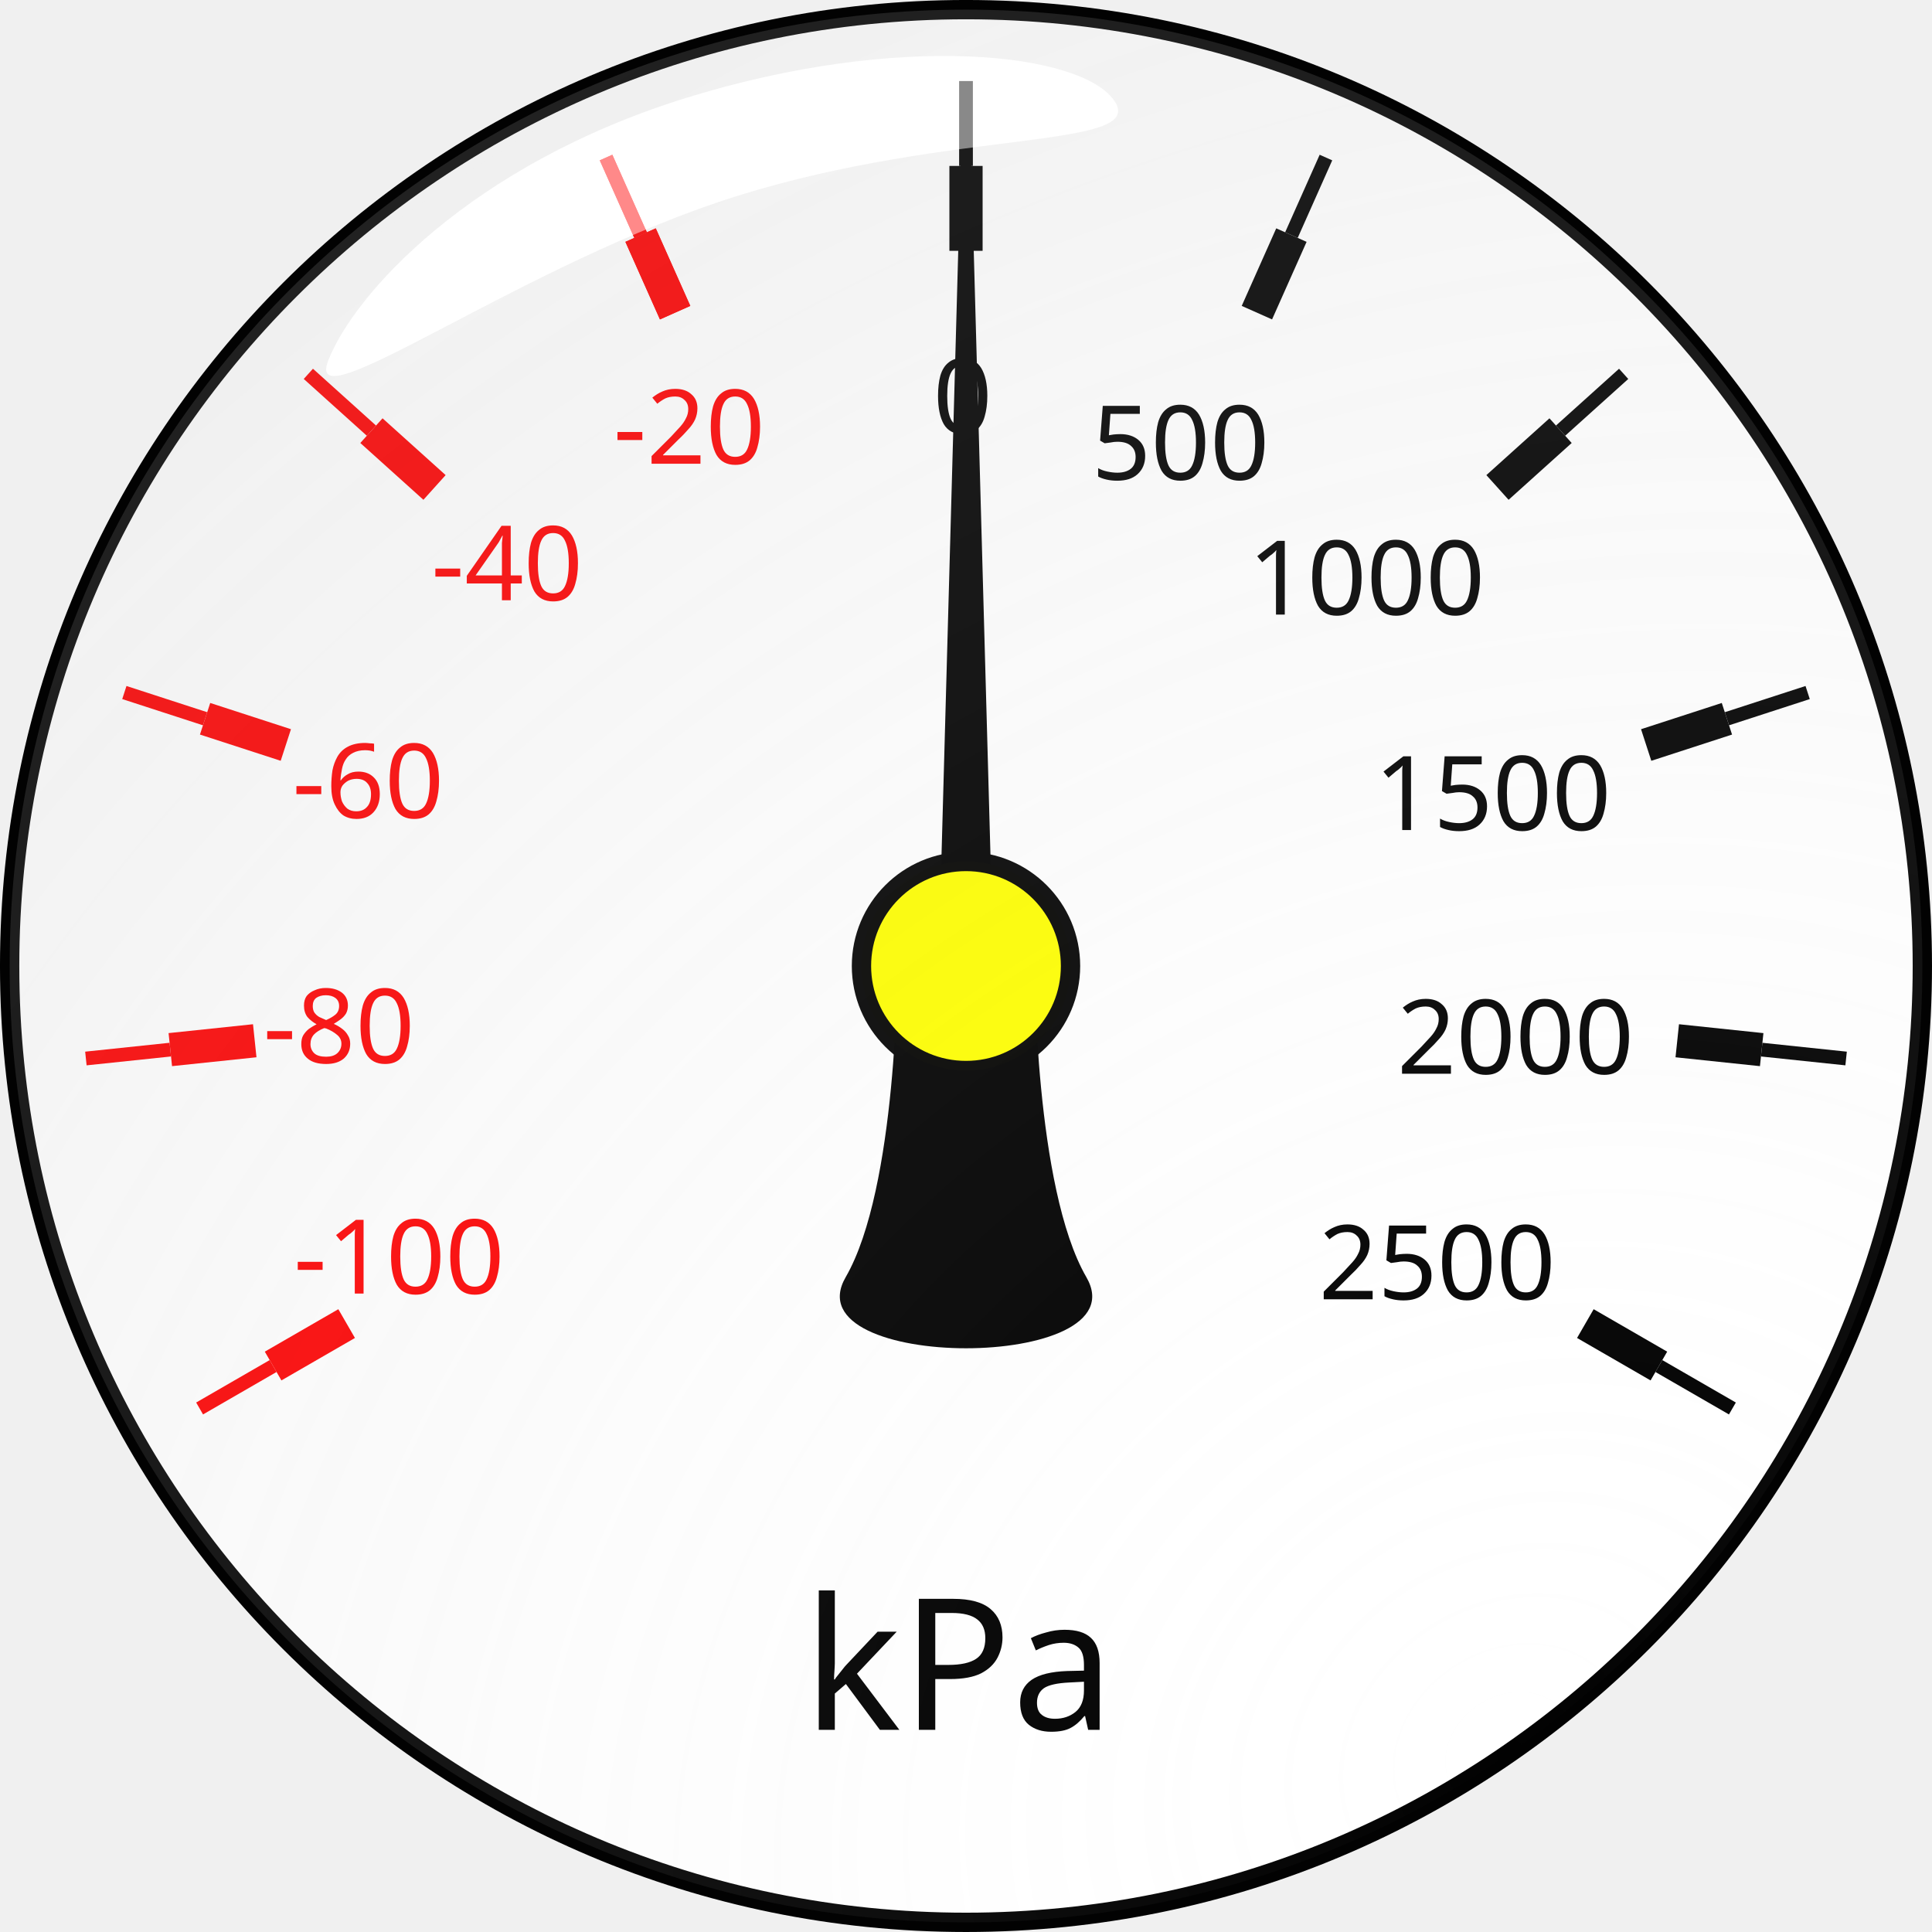
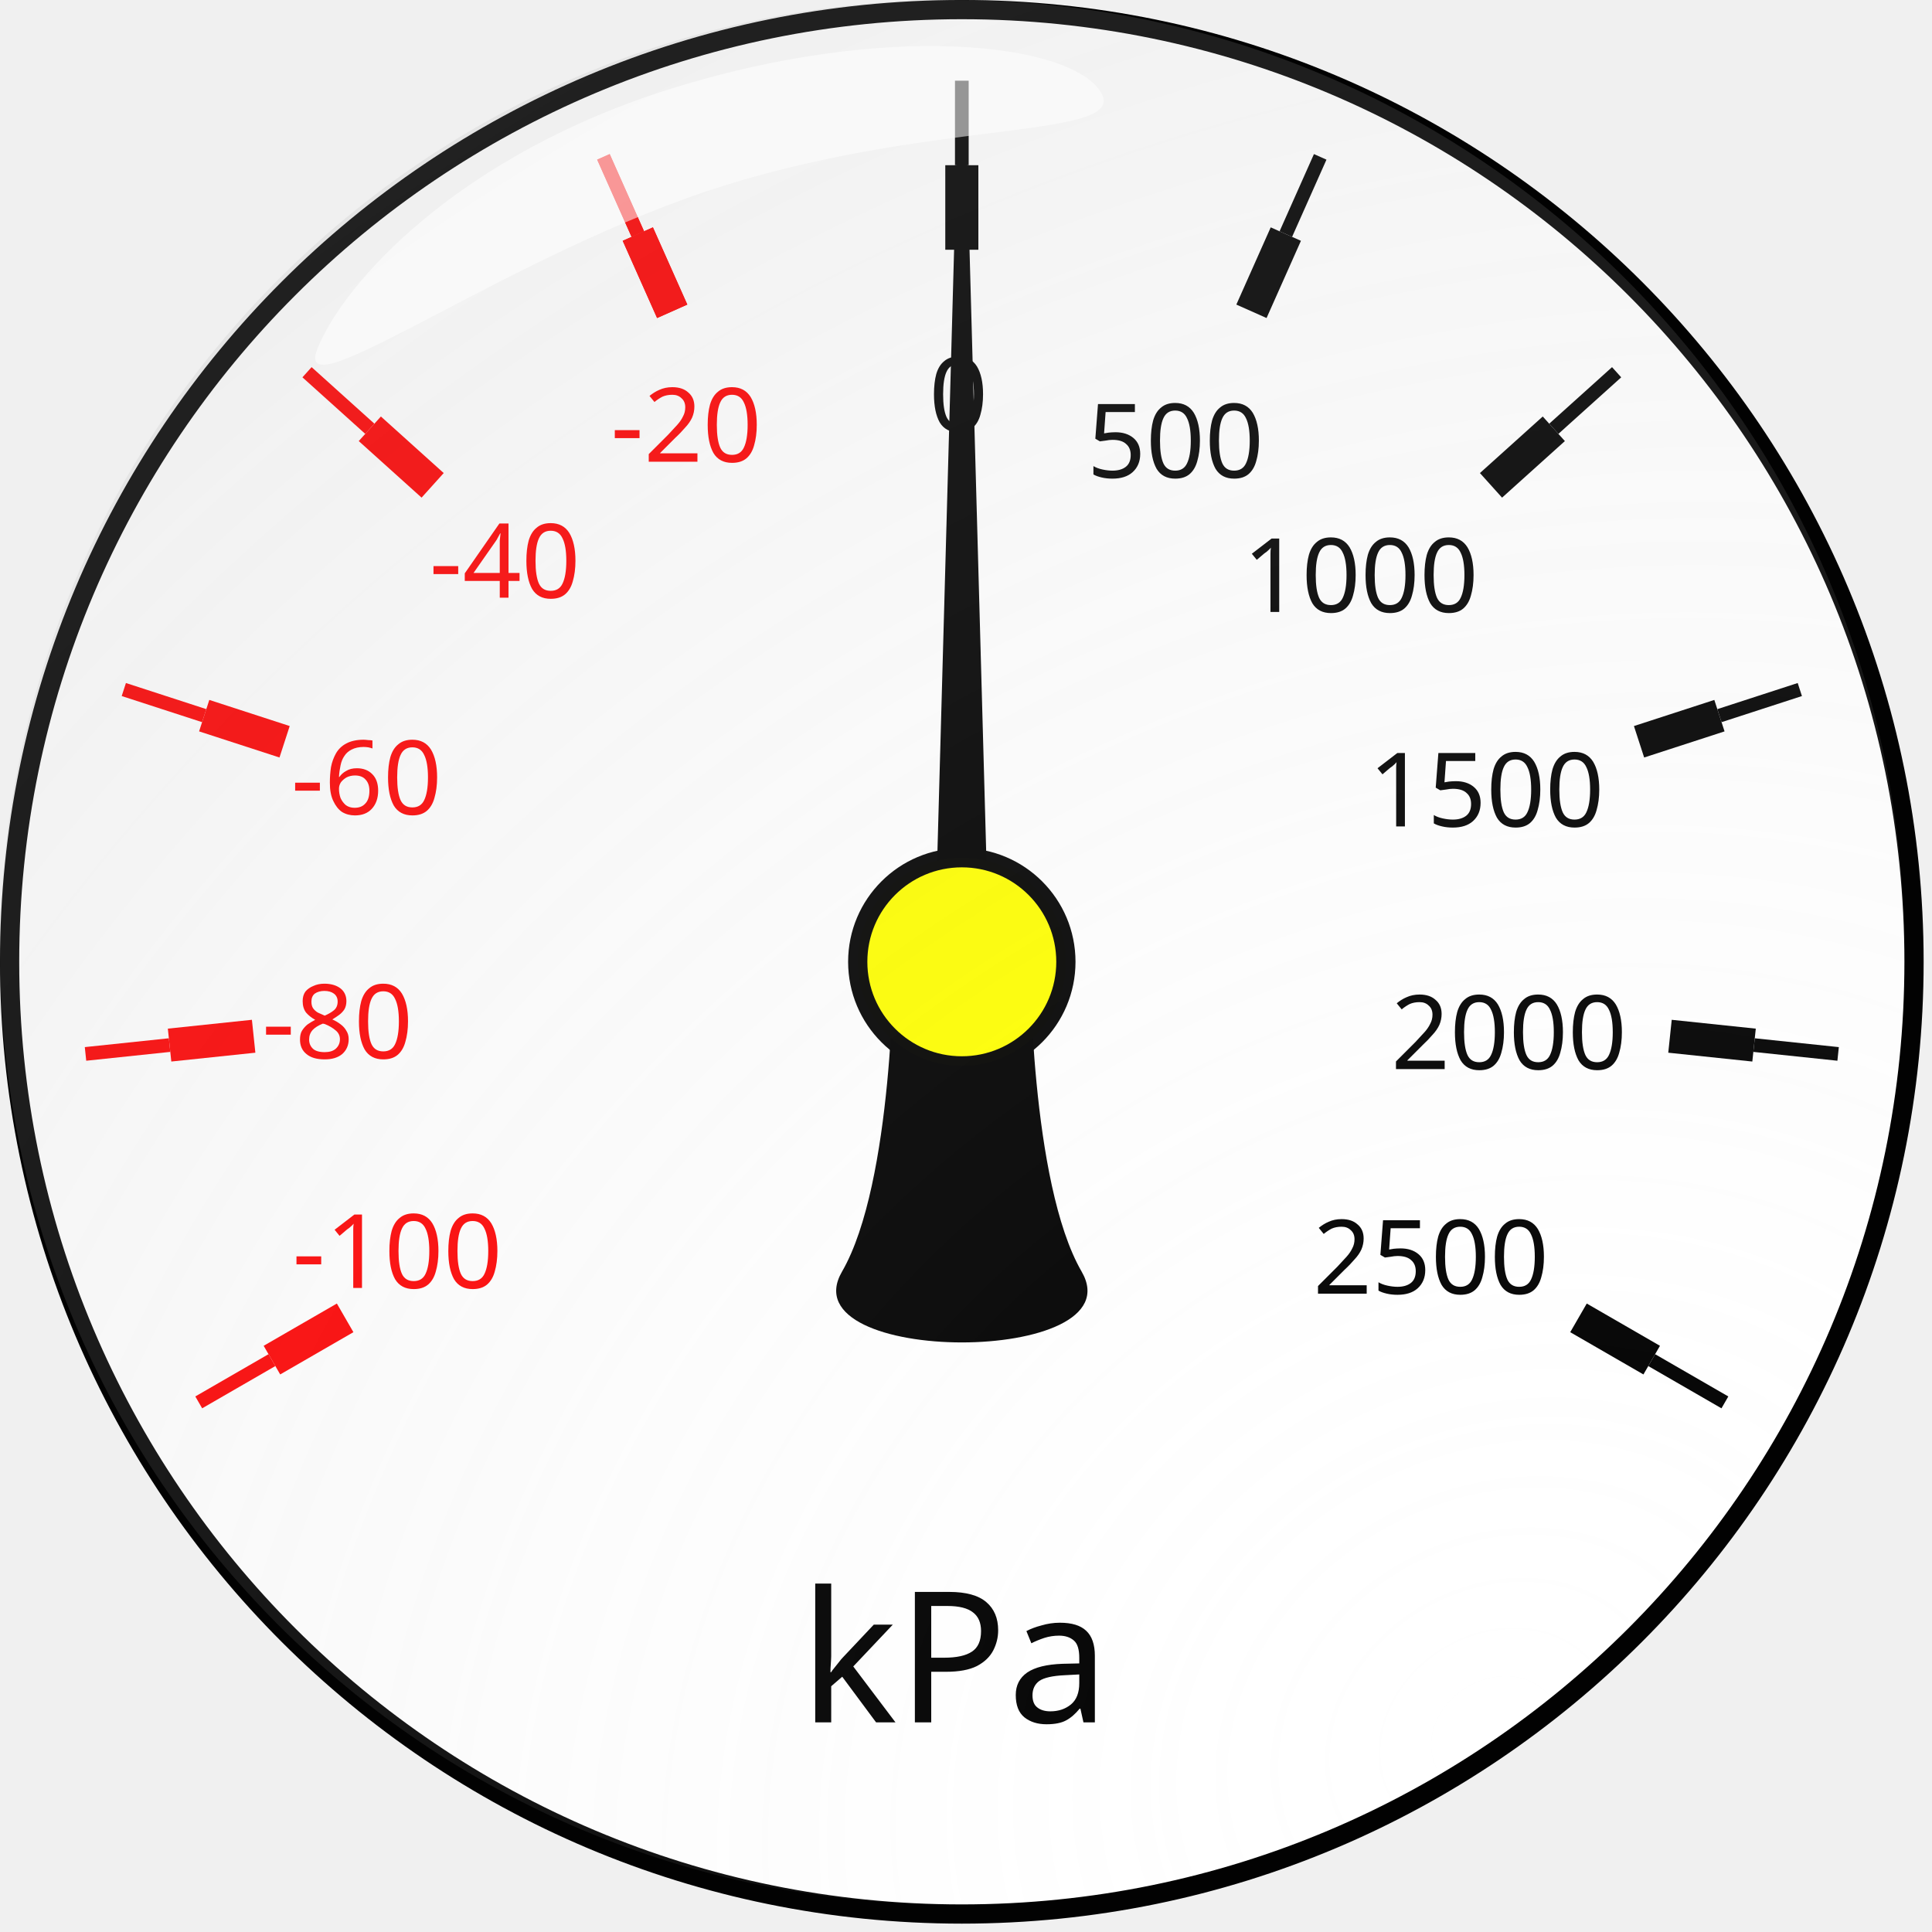
<svg xmlns="http://www.w3.org/2000/svg" xmlns:xlink="http://www.w3.org/1999/xlink" id="svg1784" version="1.1" viewBox="0 0 79.375 79.375" height="300" width="300">
  <defs id="defs1778">
    <rect id="rect1689" height="11.15" width="23.057" y="123.409" x="93.927" />
    <rect id="rect2356" height="11.15" width="23.057" y="123.409" x="93.927" />
    <rect id="rect1699" height="20.033" width="48.381" y="144.765" x="133.615" />
    <rect id="rect2359" height="20.033" width="48.381" y="144.765" x="133.615" />
-     <radialGradient r="39.121" fy="208.74" fx="73.571" cy="208.74" cx="73.571" gradientTransform="matrix(-3.196381,-5.047654,6.034033,-3.820996,-1032.231,1432.311)" gradientUnits="userSpaceOnUse" id="radialGradient1719" xlink:href="#linearGradient918" />
+     <radialGradient r="39.121" fy="208.74" fx="73.571" cy="208.74" cx="73.571" gradientTransform="matrix(-3.196381,-5.047654,6.034033,-3.820996,-822.4103,1273.556)" gradientUnits="userSpaceOnUse" id="radialGradient1719" xlink:href="#linearGradient918" />
    <linearGradient id="linearGradient918">
      <stop id="stop1707" offset="0" style="stop-color:#ffffff;stop-opacity:0" />
      <stop id="stop1709" offset="1" style="stop-color:#000000;stop-opacity:1" />
    </linearGradient>
  </defs>
-   <g transform="translate(-95.04211,-58.7564)" id="layer1">
-     <g style="stroke-width:0.996" transform="matrix(1.004348,0,0,1.004348,28.24632,-6.141295)" id="compound_gauge">
-       <g style="stroke-width:0.996" id="compound_gauge_face">
-         <circle r="39.121" cy="104.132" cx="106.022" id="path833" style="fill:#ffffff;stroke:#000000;stroke-width:0.79;stroke-linecap:round;stroke-opacity:0.992" />
-         <g style="stroke-width:2.222" transform="matrix(-0.4480518,0,0,-0.4480518,153.5258,101.1899)" id="g1022">
-           <path id="path998" d="M 106.022,66.478 V 58.727" style="fill:none;stroke:#000000;stroke-width:3.033;stroke-linecap:butt;stroke-linejoin:miter;stroke-miterlimit:4;stroke-dasharray:none;stroke-opacity:1" />
-           <path id="path998-0" d="M 106.022,74.228 V 66.478" style="fill:none;stroke:#000000;stroke-width:1.256;stroke-linecap:butt;stroke-linejoin:miter;stroke-miterlimit:4;stroke-dasharray:none;stroke-opacity:1" />
-         </g>
-         <g style="fill:#000000;stroke:#fe0000;stroke-width:2.222;stroke-opacity:1" transform="matrix(-0.4093156,0.1822391,-0.1822391,-0.4093156,148.2221,82.12285)" id="use1166">
-           <path id="path1251" d="M 106.022,66.478 V 58.727" style="fill:none;stroke:#fe0000;stroke-width:3.033;stroke-linecap:butt;stroke-linejoin:miter;stroke-miterlimit:4;stroke-dasharray:none;stroke-opacity:1" />
-           <path id="path1253" d="M 106.022,74.228 V 66.478" style="fill:none;stroke:#fe0000;stroke-width:1.256;stroke-linecap:butt;stroke-linejoin:miter;stroke-miterlimit:4;stroke-dasharray:none;stroke-opacity:1" />
-         </g>
-         <use style="stroke-width:0.991" height="100%" width="100%" id="use1168" stroke="#000000" fill="#000000" transform="rotate(24,106.0223,104.1324)" xlink:href="#g1022" y="0" x="0" />
-         <use style="stroke-width:0.991" height="100%" width="100%" id="use1170" stroke="#000000" fill="#000000" transform="rotate(48,106.0223,104.1324)" xlink:href="#g1022" y="0" x="0" />
-         <use style="stroke-width:0.991" height="100%" width="100%" id="use1172" stroke="#000000" fill="#000000" transform="rotate(72,106.0223,104.1324)" xlink:href="#g1022" y="0" x="0" />
-         <use style="stroke-width:0.991" height="100%" width="100%" id="use1174" stroke="#000000" fill="#000000" transform="rotate(96,106.0223,104.1324)" xlink:href="#g1022" y="0" x="0" />
-         <use style="stroke-width:0.991" height="100%" width="100%" id="use1176" stroke="#000000" fill="#000000" transform="rotate(120,106.0223,104.1324)" xlink:href="#g1022" y="0" x="0" />
-         <use style="stroke-width:0.991" height="100%" width="100%" id="use1317" stroke="#000000" fill="#000000" xlink:href="#use1166" y="0" x="0" />
-         <use style="stroke-width:0.991" height="100%" width="100%" id="use1319" stroke="#000000" fill="#000000" transform="rotate(-24,106.0223,104.1325)" xlink:href="#use1166" y="0" x="0" />
-         <use style="stroke-width:0.991" height="100%" width="100%" id="use1321" stroke="#000000" fill="#000000" transform="rotate(-48,106.0223,104.1325)" xlink:href="#use1166" y="0" x="0" />
-         <use style="stroke-width:0.991" height="100%" width="100%" id="use1323" stroke="#000000" fill="#000000" transform="rotate(-72,106.0223,104.1325)" xlink:href="#use1166" y="0" x="0" />
-         <use style="stroke-width:0.991" height="100%" width="100%" id="use1325" stroke="#000000" fill="#000000" transform="rotate(-96,106.0223,104.1325)" xlink:href="#use1166" y="0" x="0" />
-         <g style="stroke-width:0.996" id="numbers_neg">
-           <text id="neg_5" y="117.532" x="78.515" style="font-style:normal;font-variant:normal;font-weight:normal;font-stretch:normal;font-size:4.233px;line-height:1.25;font-family:sans-serif;-inkscape-font-specification:'sans-serif, Normal';font-variant-ligatures:normal;font-variant-caps:normal;font-variant-numeric:normal;font-variant-east-asian:normal;letter-spacing:0px;word-spacing:0px;fill:#ff0000;fill-opacity:1;stroke:none;stroke-width:0.263" xml:space="preserve">
-             <tspan style="font-style:normal;font-variant:normal;font-weight:normal;font-stretch:normal;font-size:4.233px;font-family:sans-serif;-inkscape-font-specification:'sans-serif, Normal';font-variant-ligatures:normal;font-variant-caps:normal;font-variant-numeric:normal;font-variant-east-asian:normal;fill:#ff0000;stroke-width:0.263" y="117.532" x="78.515" id="tspan1327">-100</tspan>
-           </text>
-           <text id="neg_4" y="108.093" x="77.267" style="font-style:normal;font-variant:normal;font-weight:normal;font-stretch:normal;font-size:4.233px;line-height:1.25;font-family:sans-serif;-inkscape-font-specification:'sans-serif, Normal';font-variant-ligatures:normal;font-variant-caps:normal;font-variant-numeric:normal;font-variant-east-asian:normal;letter-spacing:0px;word-spacing:0px;fill:#ff0000;fill-opacity:1;stroke:none;stroke-width:0.263" xml:space="preserve">
-             <tspan style="font-style:normal;font-variant:normal;font-weight:normal;font-stretch:normal;font-size:4.233px;font-family:sans-serif;-inkscape-font-specification:'sans-serif, Normal';font-variant-ligatures:normal;font-variant-caps:normal;font-variant-numeric:normal;font-variant-east-asian:normal;fill:#ff0000;stroke-width:0.263" y="108.093" x="77.267" id="tspan1327-5">-80</tspan>
-           </text>
-           <text id="neg_3" y="98.073" x="78.46" style="font-style:normal;font-variant:normal;font-weight:normal;font-stretch:normal;font-size:4.233px;line-height:1.25;font-family:sans-serif;-inkscape-font-specification:'sans-serif, Normal';font-variant-ligatures:normal;font-variant-caps:normal;font-variant-numeric:normal;font-variant-east-asian:normal;letter-spacing:0px;word-spacing:0px;fill:#ff0000;fill-opacity:1;stroke:none;stroke-width:0.263" xml:space="preserve">
-             <tspan style="font-style:normal;font-variant:normal;font-weight:normal;font-stretch:normal;font-size:4.233px;font-family:sans-serif;-inkscape-font-specification:'sans-serif, Normal';font-variant-ligatures:normal;font-variant-caps:normal;font-variant-numeric:normal;font-variant-east-asian:normal;fill:#ff0000;stroke-width:0.263" y="98.073" x="78.46" id="tspan1327-5-2">-60</tspan>
-           </text>
-           <text id="neg_2" y="89.172" x="84.146" style="font-style:normal;font-variant:normal;font-weight:normal;font-stretch:normal;font-size:4.233px;line-height:1.25;font-family:sans-serif;-inkscape-font-specification:'sans-serif, Normal';font-variant-ligatures:normal;font-variant-caps:normal;font-variant-numeric:normal;font-variant-east-asian:normal;letter-spacing:0px;word-spacing:0px;fill:#ff0000;fill-opacity:1;stroke:none;stroke-width:0.263" xml:space="preserve">
-             <tspan style="font-style:normal;font-variant:normal;font-weight:normal;font-stretch:normal;font-size:4.233px;font-family:sans-serif;-inkscape-font-specification:'sans-serif, Normal';font-variant-ligatures:normal;font-variant-caps:normal;font-variant-numeric:normal;font-variant-east-asian:normal;fill:#ff0000;stroke-width:0.263" y="89.172" x="84.146" id="tspan1327-5-2-4">-40</tspan>
-           </text>
-           <text id="neg_1" y="83.584" x="91.592" style="font-style:normal;font-variant:normal;font-weight:normal;font-stretch:normal;font-size:4.233px;line-height:1.25;font-family:sans-serif;-inkscape-font-specification:'sans-serif, Normal';font-variant-ligatures:normal;font-variant-caps:normal;font-variant-numeric:normal;font-variant-east-asian:normal;letter-spacing:0px;word-spacing:0px;fill:#ff0000;fill-opacity:1;stroke:none;stroke-width:0.263" xml:space="preserve">
-             <tspan dx="0" style="font-style:normal;font-variant:normal;font-weight:normal;font-stretch:normal;font-size:4.233px;font-family:sans-serif;-inkscape-font-specification:'sans-serif, Normal';font-variant-ligatures:normal;font-variant-caps:normal;font-variant-numeric:normal;font-variant-east-asian:normal;fill:#ff0000;stroke-width:0.263" y="83.584" x="91.592" id="tspan1327-5-2-4-3">-20</tspan>
-           </text>
-         </g>
-         <g style="stroke-width:0.996" id="numbers_pos">
-           <text id="pos_1" y="84.234" x="111.163" style="font-style:normal;font-variant:normal;font-weight:normal;font-stretch:normal;font-size:4.233px;line-height:1.25;font-family:sans-serif;-inkscape-font-specification:'sans-serif, Normal';font-variant-ligatures:normal;font-variant-caps:normal;font-variant-numeric:normal;font-variant-east-asian:normal;letter-spacing:0px;word-spacing:0px;fill:#000000;fill-opacity:1;stroke:none;stroke-width:0.263" xml:space="preserve">
-             <tspan style="font-style:normal;font-variant:normal;font-weight:normal;font-stretch:normal;font-size:4.233px;font-family:sans-serif;-inkscape-font-specification:'sans-serif, Normal';font-variant-ligatures:normal;font-variant-caps:normal;font-variant-numeric:normal;font-variant-east-asian:normal;fill:#000000;stroke-width:0.263" y="84.234" x="111.163" id="tspan1327-5-2-4-3-8">500</tspan>
-           </text>
-           <text id="pos_2" y="89.754" x="117.563" style="font-style:normal;font-variant:normal;font-weight:normal;font-stretch:normal;font-size:4.233px;line-height:1.25;font-family:sans-serif;-inkscape-font-specification:'sans-serif, Normal';font-variant-ligatures:normal;font-variant-caps:normal;font-variant-numeric:normal;font-variant-east-asian:normal;letter-spacing:0px;word-spacing:0px;fill:#000000;fill-opacity:1;stroke:none;stroke-width:0.263" xml:space="preserve">
-             <tspan style="font-style:normal;font-variant:normal;font-weight:normal;font-stretch:normal;font-size:4.233px;font-family:sans-serif;-inkscape-font-specification:'sans-serif, Normal';font-variant-ligatures:normal;font-variant-caps:normal;font-variant-numeric:normal;font-variant-east-asian:normal;fill:#000000;stroke-width:0.263" y="89.754" x="117.563" id="tspan1327-5-2-4-3-8-3">1000</tspan>
-           </text>
-           <text id="pos_3" y="98.568" x="122.725" style="font-style:normal;font-variant:normal;font-weight:normal;font-stretch:normal;font-size:4.233px;line-height:1.25;font-family:sans-serif;-inkscape-font-specification:'sans-serif, Normal';font-variant-ligatures:normal;font-variant-caps:normal;font-variant-numeric:normal;font-variant-east-asian:normal;letter-spacing:0px;word-spacing:0px;fill:#000000;fill-opacity:1;stroke:none;stroke-width:0.263" xml:space="preserve">
-             <tspan style="font-style:normal;font-variant:normal;font-weight:normal;font-stretch:normal;font-size:4.233px;font-family:sans-serif;-inkscape-font-specification:'sans-serif, Normal';font-variant-ligatures:normal;font-variant-caps:normal;font-variant-numeric:normal;font-variant-east-asian:normal;fill:#000000;stroke-width:0.263" y="98.568" x="122.725" id="tspan1327-5-2-4-3-8-3-1">1500</tspan>
-           </text>
-           <text id="pos_4" y="108.542" x="123.655" style="font-style:normal;font-variant:normal;font-weight:normal;font-stretch:normal;font-size:4.233px;line-height:1.25;font-family:sans-serif;-inkscape-font-specification:'sans-serif, Normal';font-variant-ligatures:normal;font-variant-caps:normal;font-variant-numeric:normal;font-variant-east-asian:normal;letter-spacing:0px;word-spacing:0px;fill:#000000;fill-opacity:1;stroke:none;stroke-width:0.263" xml:space="preserve">
-             <tspan style="font-style:normal;font-variant:normal;font-weight:normal;font-stretch:normal;font-size:4.233px;font-family:sans-serif;-inkscape-font-specification:'sans-serif, Normal';font-variant-ligatures:normal;font-variant-caps:normal;font-variant-numeric:normal;font-variant-east-asian:normal;fill:#000000;stroke-width:0.263" y="108.542" x="123.655" id="tspan1327-5-2-4-3-8-3-1-1">2000</tspan>
-           </text>
-           <text id="pos_5" y="117.763" x="120.455" style="font-style:normal;font-variant:normal;font-weight:normal;font-stretch:normal;font-size:4.233px;line-height:1.25;font-family:sans-serif;-inkscape-font-specification:'sans-serif, Normal';font-variant-ligatures:normal;font-variant-caps:normal;font-variant-numeric:normal;font-variant-east-asian:normal;letter-spacing:0px;word-spacing:0px;fill:#000000;fill-opacity:1;stroke:none;stroke-width:0.263" xml:space="preserve">
-             <tspan style="font-style:normal;font-variant:normal;font-weight:normal;font-stretch:normal;font-size:4.233px;font-family:sans-serif;-inkscape-font-specification:'sans-serif, Normal';font-variant-ligatures:normal;font-variant-caps:normal;font-variant-numeric:normal;font-variant-east-asian:normal;fill:#000000;stroke-width:0.263" y="117.763" x="120.455" id="tspan1327-5-2-4-3-8-3-1-1-0">2500</tspan>
-           </text>
-           <text id="pos_0" y="82.33" x="104.675" style="font-style:normal;font-variant:normal;font-weight:normal;font-stretch:normal;font-size:4.233px;line-height:1.25;font-family:sans-serif;-inkscape-font-specification:'sans-serif, Normal';font-variant-ligatures:normal;font-variant-caps:normal;font-variant-numeric:normal;font-variant-east-asian:normal;letter-spacing:0px;word-spacing:0px;fill:#000000;fill-opacity:1;stroke:none;stroke-width:0.263" xml:space="preserve">
-             <tspan style="font-style:normal;font-variant:normal;font-weight:normal;font-stretch:normal;font-size:4.233px;font-family:sans-serif;-inkscape-font-specification:'sans-serif, Normal';font-variant-ligatures:normal;font-variant-caps:normal;font-variant-numeric:normal;font-variant-east-asian:normal;fill:#000000;stroke-width:0.263" y="82.33" x="104.675" id="tspan1327-5-2-4-3-8-2">0</tspan>
-           </text>
-         </g>
-         <text style="font-style:normal;font-weight:normal;font-size:10.583px;line-height:1.25;font-family:sans-serif;letter-spacing:0px;word-spacing:0px;white-space:pre;shape-inside:url(#rect1689);fill:#000000;fill-opacity:1;stroke:none;stroke-width:0.996;" id="text1687" xml:space="preserve" />
-         <text id="units" y="135.378" x="99.358" style="font-style:normal;font-weight:normal;font-size:7.494px;line-height:1.25;font-family:sans-serif;letter-spacing:0px;word-spacing:0px;fill:#000000;fill-opacity:1;stroke:none;stroke-width:0.263" xml:space="preserve">
-           <tspan id="tspan1712" style="stroke-width:0.263" y="135.378" x="99.358">kPa</tspan>
-         </text>
-         <text style="font-style:normal;font-weight:normal;font-size:10.583px;line-height:1.25;font-family:sans-serif;letter-spacing:0px;word-spacing:0px;white-space:pre;shape-inside:url(#rect1699);fill:#000000;fill-opacity:1;stroke:none;stroke-width:0.996;" id="text1697" xml:space="preserve" />
-       </g>
-       <g style="stroke-width:0.996" transform="translate(1.069022,0.3004528)" id="pointer">
-         <path d="m 104.953,67.877 -0.977,35.291 0.977,4.831 0.977,-4.831 z" style="fill:#000000;stroke:#000000;stroke-width:0.263px;stroke-linecap:butt;stroke-linejoin:miter;stroke-opacity:1" id="pointer_needle" />
-         <path d="m 102.147,103.832 h 5.613 c 0,0 -1e-5,9.071 2.117,12.729 2.245,3.878 -12.091,3.878 -9.846,0 2.117,-3.657 2.117,-12.729 2.117,-12.729 z" style="opacity:1;fill:#000000;fill-opacity:1;stroke:none;stroke-width:0.563;stroke-linecap:butt;stroke-miterlimit:4;stroke-dasharray:none;stroke-dashoffset:0;stroke-opacity:0.992" id="pointer_tail" />
-         <circle r="4.276" cy="103.832" cx="104.953" id="pointer_hub" style="opacity:1;fill:#ffff00;fill-opacity:1;stroke:#000000;stroke-width:0.79;stroke-linecap:round;stroke-opacity:0.992" />
-       </g>
-       <g style="opacity:0.536;stroke-width:0.996" transform="translate(136.1422,-127.0578)" id="compound_gauge_glass">
-         <circle r="39.121" cy="231.19" cx="-30.12" id="glass_colour" style="opacity:1;fill:url(#radialGradient1719);fill-opacity:1;stroke:none;stroke-width:0.79;stroke-linecap:round;stroke-opacity:0.992" />
-         <path d="m -24.039,195.817 c 1.308,1.981 -6.575,1.117 -15.384,3.856 -8.809,2.739 -17.832,9.458 -16.787,6.755 1.045,-2.703 5.803,-7.999 14.612,-10.738 8.809,-2.739 16.251,-1.854 17.559,0.127 z" style="opacity:1;fill:#ffffff;fill-opacity:1;stroke:none;stroke-width:0.79;stroke-linecap:round;stroke-opacity:0.992" id="glass_shine" />
-       </g>
+   <g id="face" transform="translate(-66.50663,-64.61675)">
+     <circle r="39.121" cy="104.132" cx="106.022" id="path833" style="fill:#ffffff;stroke:#000000;stroke-width:0.79;stroke-linecap:round;stroke-opacity:0.992" />
+     <g style="stroke-width:2.222" transform="matrix(-0.4480518,0,0,-0.4480518,153.5258,101.1899)" id="g1022">
+       <path id="path998" d="M 106.022,66.478 V 58.727" style="fill:none;stroke:#000000;stroke-width:3.033;stroke-linecap:butt;stroke-linejoin:miter;stroke-miterlimit:4;stroke-dasharray:none;stroke-opacity:1" />
+       <path id="path998-0" d="M 106.022,74.228 V 66.478" style="fill:none;stroke:#000000;stroke-width:1.256;stroke-linecap:butt;stroke-linejoin:miter;stroke-miterlimit:4;stroke-dasharray:none;stroke-opacity:1" />
    </g>
+     <g style="fill:#000000;stroke:#fe0000;stroke-width:2.222;stroke-opacity:1" transform="matrix(-0.4093156,0.1822391,-0.1822391,-0.4093156,148.2221,82.12285)" id="use1166">
+       <path id="path1251" d="M 106.022,66.478 V 58.727" style="fill:none;stroke:#fe0000;stroke-width:3.033;stroke-linecap:butt;stroke-linejoin:miter;stroke-miterlimit:4;stroke-dasharray:none;stroke-opacity:1" />
+       <path id="path1253" d="M 106.022,74.228 V 66.478" style="fill:none;stroke:#fe0000;stroke-width:1.256;stroke-linecap:butt;stroke-linejoin:miter;stroke-miterlimit:4;stroke-dasharray:none;stroke-opacity:1" />
+     </g>
+     <use style="stroke-width:0.991" height="100%" width="100%" id="use1168" stroke="#000000" fill="#000000" transform="rotate(24,106.0223,104.1324)" xlink:href="#g1022" y="0" x="0" />
+     <use style="stroke-width:0.991" height="100%" width="100%" id="use1170" stroke="#000000" fill="#000000" transform="rotate(48,106.0223,104.1324)" xlink:href="#g1022" y="0" x="0" />
+     <use style="stroke-width:0.991" height="100%" width="100%" id="use1172" stroke="#000000" fill="#000000" transform="rotate(72,106.0223,104.1324)" xlink:href="#g1022" y="0" x="0" />
+     <use style="stroke-width:0.991" height="100%" width="100%" id="use1174" stroke="#000000" fill="#000000" transform="rotate(96,106.0223,104.1324)" xlink:href="#g1022" y="0" x="0" />
+     <use style="stroke-width:0.991" height="100%" width="100%" id="use1176" stroke="#000000" fill="#000000" transform="rotate(120,106.0223,104.1324)" xlink:href="#g1022" y="0" x="0" />
+     <use style="stroke-width:0.991" height="100%" width="100%" id="use1317" stroke="#000000" fill="#000000" xlink:href="#use1166" y="0" x="0" />
+     <use style="stroke-width:0.991" height="100%" width="100%" id="use1319" stroke="#000000" fill="#000000" transform="rotate(-24,106.0223,104.1325)" xlink:href="#use1166" y="0" x="0" />
+     <use style="stroke-width:0.991" height="100%" width="100%" id="use1321" stroke="#000000" fill="#000000" transform="rotate(-48,106.0223,104.1325)" xlink:href="#use1166" y="0" x="0" />
+     <use style="stroke-width:0.991" height="100%" width="100%" id="use1323" stroke="#000000" fill="#000000" transform="rotate(-72,106.0223,104.1325)" xlink:href="#use1166" y="0" x="0" />
+     <use style="stroke-width:0.991" height="100%" width="100%" id="use1325" stroke="#000000" fill="#000000" transform="rotate(-96,106.0223,104.1325)" xlink:href="#use1166" y="0" x="0" />
+     <g style="stroke-width:0.996" id="numbers_neg">
+       <text id="neg_5" y="117.532" x="78.515" style="font-style:normal;font-variant:normal;font-weight:normal;font-stretch:normal;font-size:4.233px;line-height:1.25;font-family:sans-serif;-inkscape-font-specification:'sans-serif, Normal';font-variant-ligatures:normal;font-variant-caps:normal;font-variant-numeric:normal;font-variant-east-asian:normal;letter-spacing:0px;word-spacing:0px;fill:#ff0000;fill-opacity:1;stroke:none;stroke-width:0.263" xml:space="preserve">
+         <tspan style="font-style:normal;font-variant:normal;font-weight:normal;font-stretch:normal;font-size:4.233px;font-family:sans-serif;-inkscape-font-specification:'sans-serif, Normal';font-variant-ligatures:normal;font-variant-caps:normal;font-variant-numeric:normal;font-variant-east-asian:normal;fill:#ff0000;stroke-width:0.263" y="117.532" x="78.515" id="tspan1327">-100</tspan>
+       </text>
+       <text id="neg_4" y="108.093" x="77.267" style="font-style:normal;font-variant:normal;font-weight:normal;font-stretch:normal;font-size:4.233px;line-height:1.25;font-family:sans-serif;-inkscape-font-specification:'sans-serif, Normal';font-variant-ligatures:normal;font-variant-caps:normal;font-variant-numeric:normal;font-variant-east-asian:normal;letter-spacing:0px;word-spacing:0px;fill:#ff0000;fill-opacity:1;stroke:none;stroke-width:0.263" xml:space="preserve">
+         <tspan style="font-style:normal;font-variant:normal;font-weight:normal;font-stretch:normal;font-size:4.233px;font-family:sans-serif;-inkscape-font-specification:'sans-serif, Normal';font-variant-ligatures:normal;font-variant-caps:normal;font-variant-numeric:normal;font-variant-east-asian:normal;fill:#ff0000;stroke-width:0.263" y="108.093" x="77.267" id="tspan1327-5">-80</tspan>
+       </text>
+       <text id="neg_3" y="98.073" x="78.46" style="font-style:normal;font-variant:normal;font-weight:normal;font-stretch:normal;font-size:4.233px;line-height:1.25;font-family:sans-serif;-inkscape-font-specification:'sans-serif, Normal';font-variant-ligatures:normal;font-variant-caps:normal;font-variant-numeric:normal;font-variant-east-asian:normal;letter-spacing:0px;word-spacing:0px;fill:#ff0000;fill-opacity:1;stroke:none;stroke-width:0.263" xml:space="preserve">
+         <tspan style="font-style:normal;font-variant:normal;font-weight:normal;font-stretch:normal;font-size:4.233px;font-family:sans-serif;-inkscape-font-specification:'sans-serif, Normal';font-variant-ligatures:normal;font-variant-caps:normal;font-variant-numeric:normal;font-variant-east-asian:normal;fill:#ff0000;stroke-width:0.263" y="98.073" x="78.46" id="tspan1327-5-2">-60</tspan>
+       </text>
+       <text id="neg_2" y="89.172" x="84.146" style="font-style:normal;font-variant:normal;font-weight:normal;font-stretch:normal;font-size:4.233px;line-height:1.25;font-family:sans-serif;-inkscape-font-specification:'sans-serif, Normal';font-variant-ligatures:normal;font-variant-caps:normal;font-variant-numeric:normal;font-variant-east-asian:normal;letter-spacing:0px;word-spacing:0px;fill:#ff0000;fill-opacity:1;stroke:none;stroke-width:0.263" xml:space="preserve">
+         <tspan style="font-style:normal;font-variant:normal;font-weight:normal;font-stretch:normal;font-size:4.233px;font-family:sans-serif;-inkscape-font-specification:'sans-serif, Normal';font-variant-ligatures:normal;font-variant-caps:normal;font-variant-numeric:normal;font-variant-east-asian:normal;fill:#ff0000;stroke-width:0.263" y="89.172" x="84.146" id="tspan1327-5-2-4">-40</tspan>
+       </text>
+       <text id="neg_1" y="83.584" x="91.592" style="font-style:normal;font-variant:normal;font-weight:normal;font-stretch:normal;font-size:4.233px;line-height:1.25;font-family:sans-serif;-inkscape-font-specification:'sans-serif, Normal';font-variant-ligatures:normal;font-variant-caps:normal;font-variant-numeric:normal;font-variant-east-asian:normal;letter-spacing:0px;word-spacing:0px;fill:#ff0000;fill-opacity:1;stroke:none;stroke-width:0.263" xml:space="preserve">
+         <tspan dx="0" style="font-style:normal;font-variant:normal;font-weight:normal;font-stretch:normal;font-size:4.233px;font-family:sans-serif;-inkscape-font-specification:'sans-serif, Normal';font-variant-ligatures:normal;font-variant-caps:normal;font-variant-numeric:normal;font-variant-east-asian:normal;fill:#ff0000;stroke-width:0.263" y="83.584" x="91.592" id="tspan1327-5-2-4-3">-20</tspan>
+       </text>
+     </g>
+     <g style="stroke-width:0.996" id="numbers_pos">
+       <text id="pos_1" y="84.234" x="111.163" style="font-style:normal;font-variant:normal;font-weight:normal;font-stretch:normal;font-size:4.233px;line-height:1.25;font-family:sans-serif;-inkscape-font-specification:'sans-serif, Normal';font-variant-ligatures:normal;font-variant-caps:normal;font-variant-numeric:normal;font-variant-east-asian:normal;letter-spacing:0px;word-spacing:0px;fill:#000000;fill-opacity:1;stroke:none;stroke-width:0.263" xml:space="preserve">
+         <tspan style="font-style:normal;font-variant:normal;font-weight:normal;font-stretch:normal;font-size:4.233px;font-family:sans-serif;-inkscape-font-specification:'sans-serif, Normal';font-variant-ligatures:normal;font-variant-caps:normal;font-variant-numeric:normal;font-variant-east-asian:normal;fill:#000000;stroke-width:0.263" y="84.234" x="111.163" id="tspan1327-5-2-4-3-8">500</tspan>
+       </text>
+       <text id="pos_2" y="89.754" x="117.563" style="font-style:normal;font-variant:normal;font-weight:normal;font-stretch:normal;font-size:4.233px;line-height:1.25;font-family:sans-serif;-inkscape-font-specification:'sans-serif, Normal';font-variant-ligatures:normal;font-variant-caps:normal;font-variant-numeric:normal;font-variant-east-asian:normal;letter-spacing:0px;word-spacing:0px;fill:#000000;fill-opacity:1;stroke:none;stroke-width:0.263" xml:space="preserve">
+         <tspan style="font-style:normal;font-variant:normal;font-weight:normal;font-stretch:normal;font-size:4.233px;font-family:sans-serif;-inkscape-font-specification:'sans-serif, Normal';font-variant-ligatures:normal;font-variant-caps:normal;font-variant-numeric:normal;font-variant-east-asian:normal;fill:#000000;stroke-width:0.263" y="89.754" x="117.563" id="tspan1327-5-2-4-3-8-3">1000</tspan>
+       </text>
+       <text id="pos_3" y="98.568" x="122.725" style="font-style:normal;font-variant:normal;font-weight:normal;font-stretch:normal;font-size:4.233px;line-height:1.25;font-family:sans-serif;-inkscape-font-specification:'sans-serif, Normal';font-variant-ligatures:normal;font-variant-caps:normal;font-variant-numeric:normal;font-variant-east-asian:normal;letter-spacing:0px;word-spacing:0px;fill:#000000;fill-opacity:1;stroke:none;stroke-width:0.263" xml:space="preserve">
+         <tspan style="font-style:normal;font-variant:normal;font-weight:normal;font-stretch:normal;font-size:4.233px;font-family:sans-serif;-inkscape-font-specification:'sans-serif, Normal';font-variant-ligatures:normal;font-variant-caps:normal;font-variant-numeric:normal;font-variant-east-asian:normal;fill:#000000;stroke-width:0.263" y="98.568" x="122.725" id="tspan1327-5-2-4-3-8-3-1">1500</tspan>
+       </text>
+       <text id="pos_4" y="108.542" x="123.655" style="font-style:normal;font-variant:normal;font-weight:normal;font-stretch:normal;font-size:4.233px;line-height:1.25;font-family:sans-serif;-inkscape-font-specification:'sans-serif, Normal';font-variant-ligatures:normal;font-variant-caps:normal;font-variant-numeric:normal;font-variant-east-asian:normal;letter-spacing:0px;word-spacing:0px;fill:#000000;fill-opacity:1;stroke:none;stroke-width:0.263" xml:space="preserve">
+         <tspan style="font-style:normal;font-variant:normal;font-weight:normal;font-stretch:normal;font-size:4.233px;font-family:sans-serif;-inkscape-font-specification:'sans-serif, Normal';font-variant-ligatures:normal;font-variant-caps:normal;font-variant-numeric:normal;font-variant-east-asian:normal;fill:#000000;stroke-width:0.263" y="108.542" x="123.655" id="tspan1327-5-2-4-3-8-3-1-1">2000</tspan>
+       </text>
+       <text id="pos_5" y="117.763" x="120.455" style="font-style:normal;font-variant:normal;font-weight:normal;font-stretch:normal;font-size:4.233px;line-height:1.25;font-family:sans-serif;-inkscape-font-specification:'sans-serif, Normal';font-variant-ligatures:normal;font-variant-caps:normal;font-variant-numeric:normal;font-variant-east-asian:normal;letter-spacing:0px;word-spacing:0px;fill:#000000;fill-opacity:1;stroke:none;stroke-width:0.263" xml:space="preserve">
+         <tspan style="font-style:normal;font-variant:normal;font-weight:normal;font-stretch:normal;font-size:4.233px;font-family:sans-serif;-inkscape-font-specification:'sans-serif, Normal';font-variant-ligatures:normal;font-variant-caps:normal;font-variant-numeric:normal;font-variant-east-asian:normal;fill:#000000;stroke-width:0.263" y="117.763" x="120.455" id="tspan1327-5-2-4-3-8-3-1-1-0">2500</tspan>
+       </text>
+       <text id="pos_0" y="82.33" x="104.675" style="font-style:normal;font-variant:normal;font-weight:normal;font-stretch:normal;font-size:4.233px;line-height:1.25;font-family:sans-serif;-inkscape-font-specification:'sans-serif, Normal';font-variant-ligatures:normal;font-variant-caps:normal;font-variant-numeric:normal;font-variant-east-asian:normal;letter-spacing:0px;word-spacing:0px;fill:#000000;fill-opacity:1;stroke:none;stroke-width:0.263" xml:space="preserve">
+         <tspan style="font-style:normal;font-variant:normal;font-weight:normal;font-stretch:normal;font-size:4.233px;font-family:sans-serif;-inkscape-font-specification:'sans-serif, Normal';font-variant-ligatures:normal;font-variant-caps:normal;font-variant-numeric:normal;font-variant-east-asian:normal;fill:#000000;stroke-width:0.263" y="82.33" x="104.675" id="tspan1327-5-2-4-3-8-2">0</tspan>
+       </text>
+     </g>
+     <text style="font-style:normal;font-weight:normal;font-size:10.583px;line-height:1.25;font-family:sans-serif;letter-spacing:0px;word-spacing:0px;white-space:pre;shape-inside:url(#rect1689);fill:#000000;fill-opacity:1;stroke:none;stroke-width:0.996;" id="text1687" xml:space="preserve" />
+     <text id="units" y="135.378" x="99.358" style="font-style:normal;font-weight:normal;font-size:7.494px;line-height:1.25;font-family:sans-serif;letter-spacing:0px;word-spacing:0px;fill:#000000;fill-opacity:1;stroke:none;stroke-width:0.263" xml:space="preserve">
+       <tspan id="tspan1712" style="stroke-width:0.263" y="135.378" x="99.358">kPa</tspan>
+     </text>
+     <text style="font-style:normal;font-weight:normal;font-size:10.583px;line-height:1.25;font-family:sans-serif;letter-spacing:0px;word-spacing:0px;white-space:pre;shape-inside:url(#rect1699);fill:#000000;fill-opacity:1;stroke:none;stroke-width:0.996;" id="text1697" xml:space="preserve" />
+   </g>
+   <g id="pointer" transform="translate(-66.50663,-64.61675)">
+     <path d="m 106.022,68.178 -0.977,35.291 0.977,4.831 0.977,-4.831 z" style="fill:#000000;stroke:#000000;stroke-width:0.263px;stroke-linecap:butt;stroke-linejoin:miter;stroke-opacity:1" id="pointer_needle" />
+     <path d="m 103.216,104.132 h 5.613 c 0,0 -1e-5,9.071 2.117,12.729 2.245,3.878 -12.091,3.878 -9.846,0 2.117,-3.657 2.117,-12.729 2.117,-12.729 z" style="fill:#000000;fill-opacity:1;stroke:none;stroke-width:0.563;stroke-linecap:butt;stroke-miterlimit:4;stroke-dasharray:none;stroke-dashoffset:0;stroke-opacity:0.992" id="pointer_tail" />
+     <circle r="4.276" cy="104.132" cx="106.022" id="pointer_hub" style="fill:#ffff00;fill-opacity:1;stroke:#000000;stroke-width:0.79;stroke-linecap:round;stroke-opacity:0.992" />
+   </g>
+   <g id="glass" transform="translate(-140.5805,-33.31539)">
+     <circle r="39.121" cy="72.436" cx="179.701" id="glass_colour" style="opacity:0.536;fill:url(#radialGradient1719);fill-opacity:1;stroke:none;stroke-width:0.79;stroke-linecap:round;stroke-opacity:0.992" />
+     <path d="m 185.782,37.062 c 1.308,1.981 -6.575,1.117 -15.384,3.856 -8.809,2.739 -17.832,9.458 -16.787,6.755 1.045,-2.703 5.803,-7.999 14.612,-10.738 8.809,-2.739 16.25,-1.854 17.559,0.127 z" style="opacity:0.536;fill:#ffffff;fill-opacity:1;stroke:none;stroke-width:0.79;stroke-linecap:round;stroke-opacity:0.992" id="glass_shine" />
  </g>
</svg>
